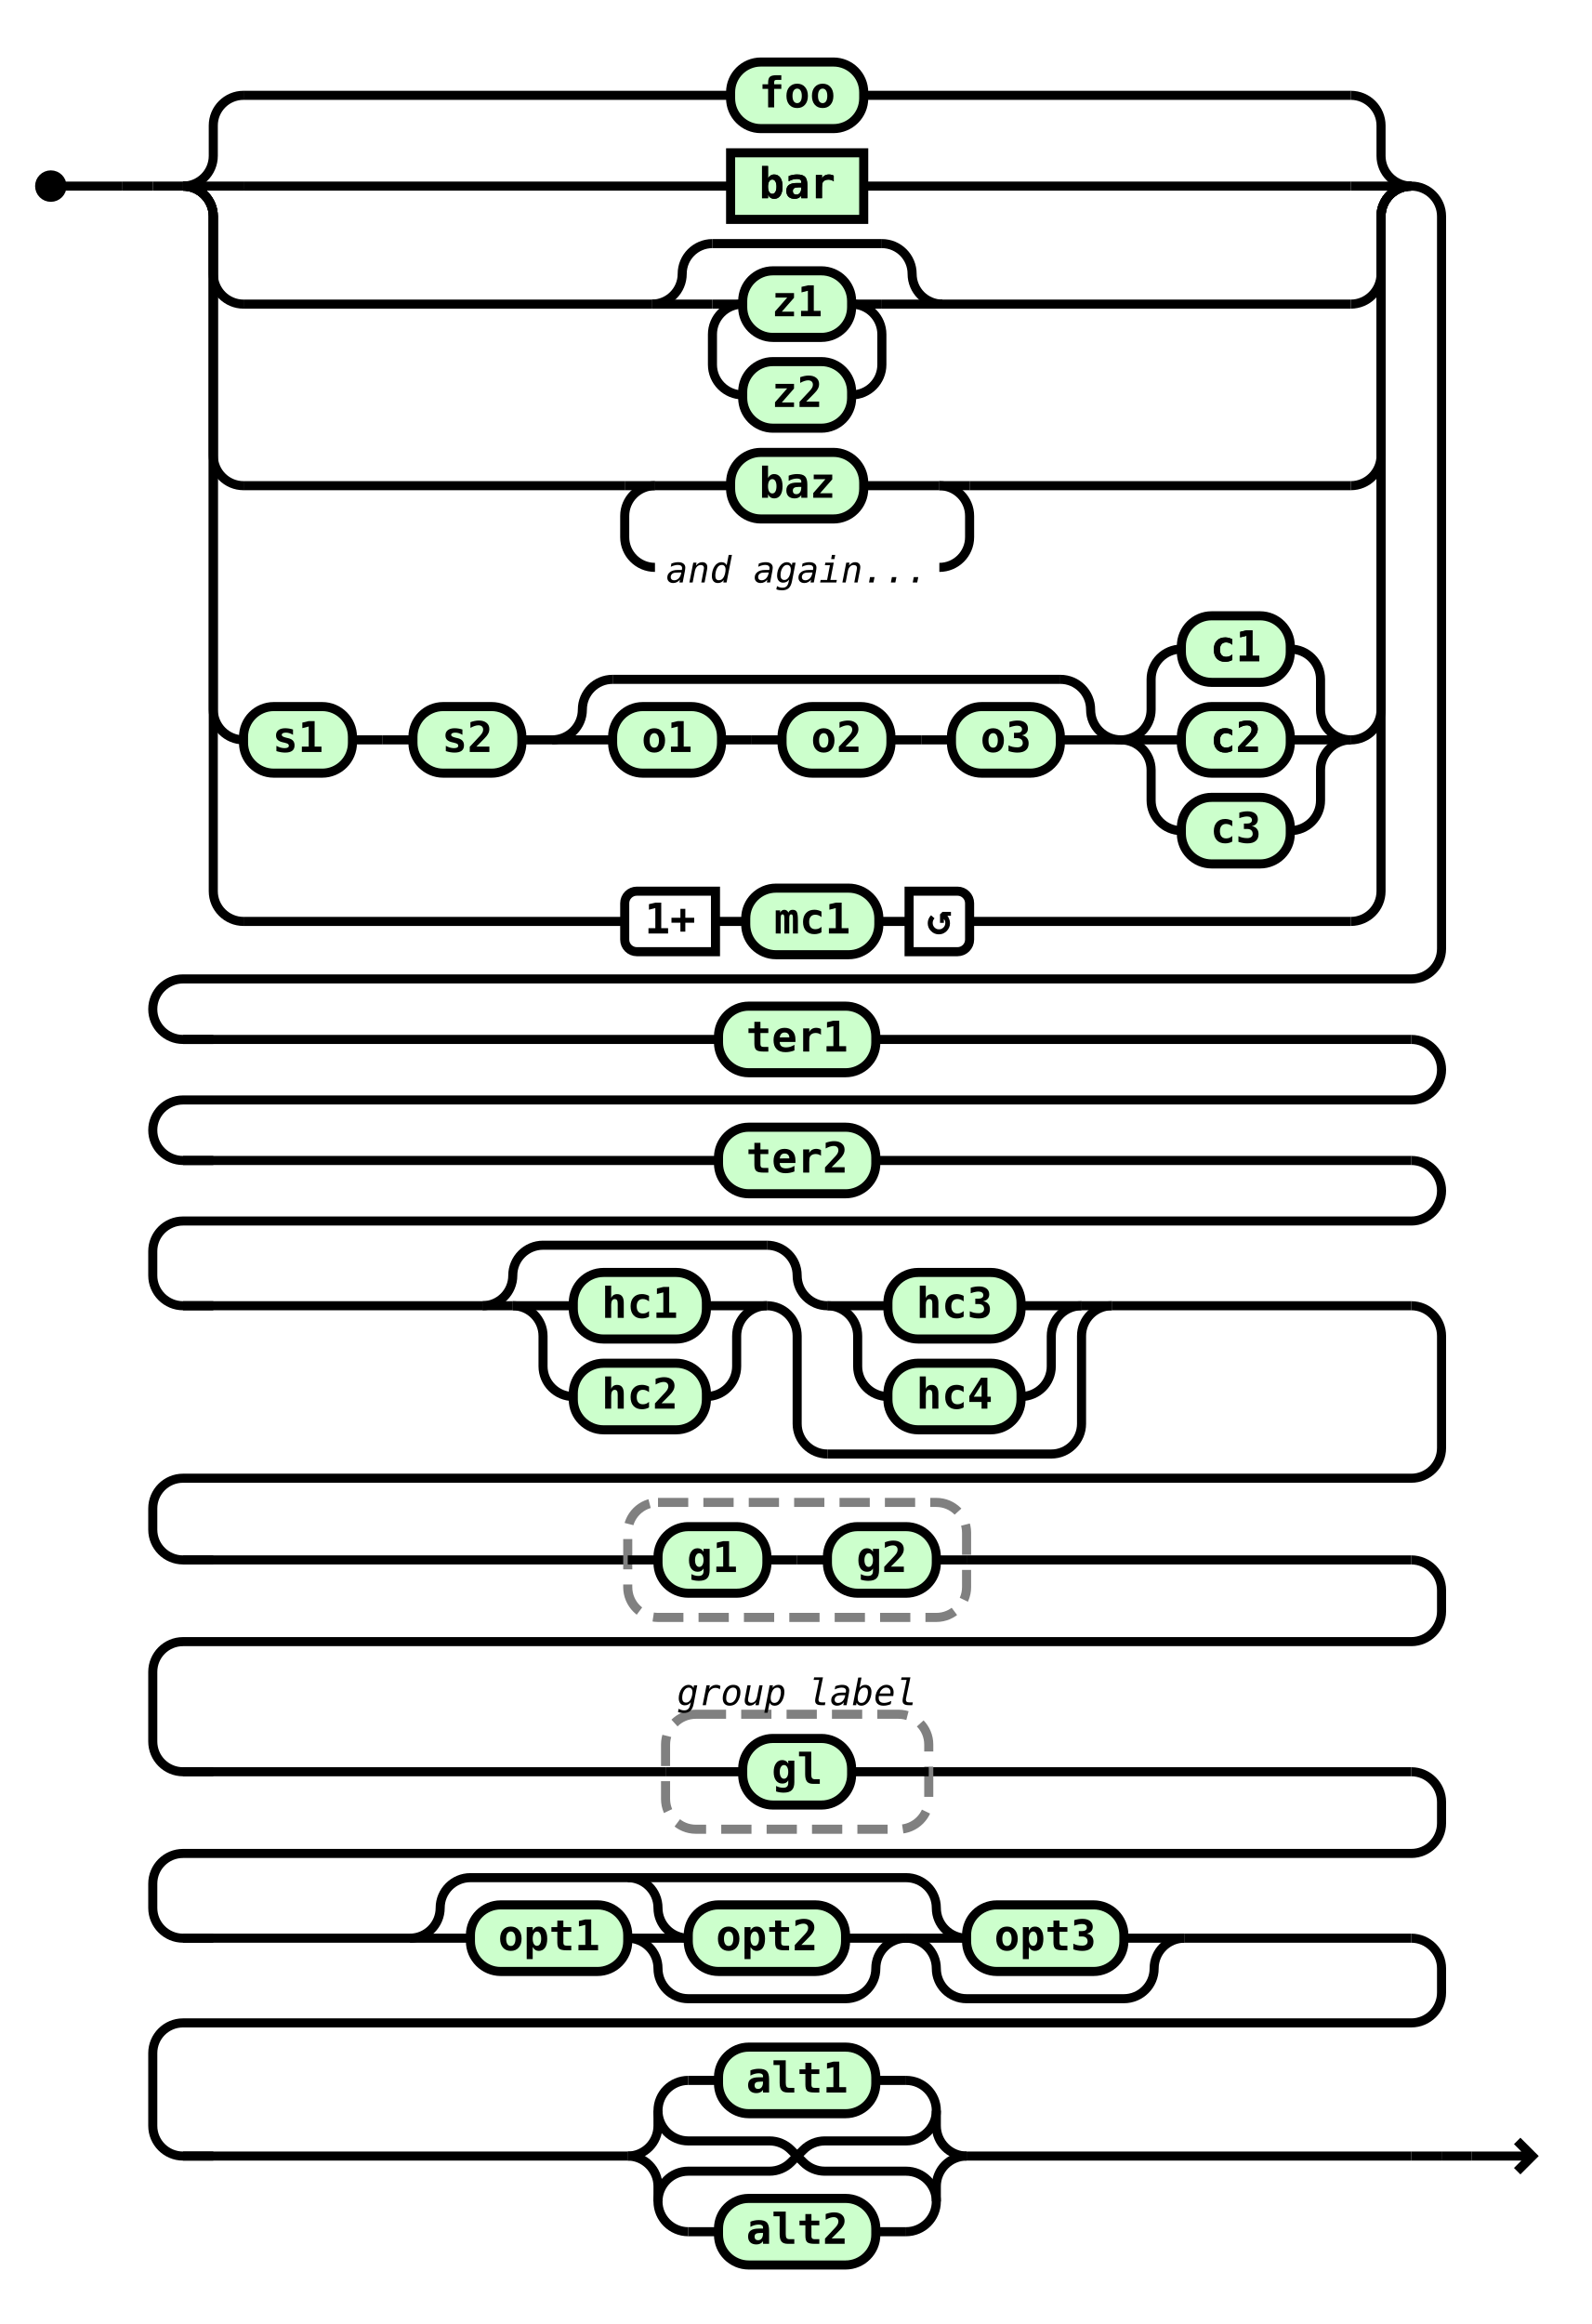
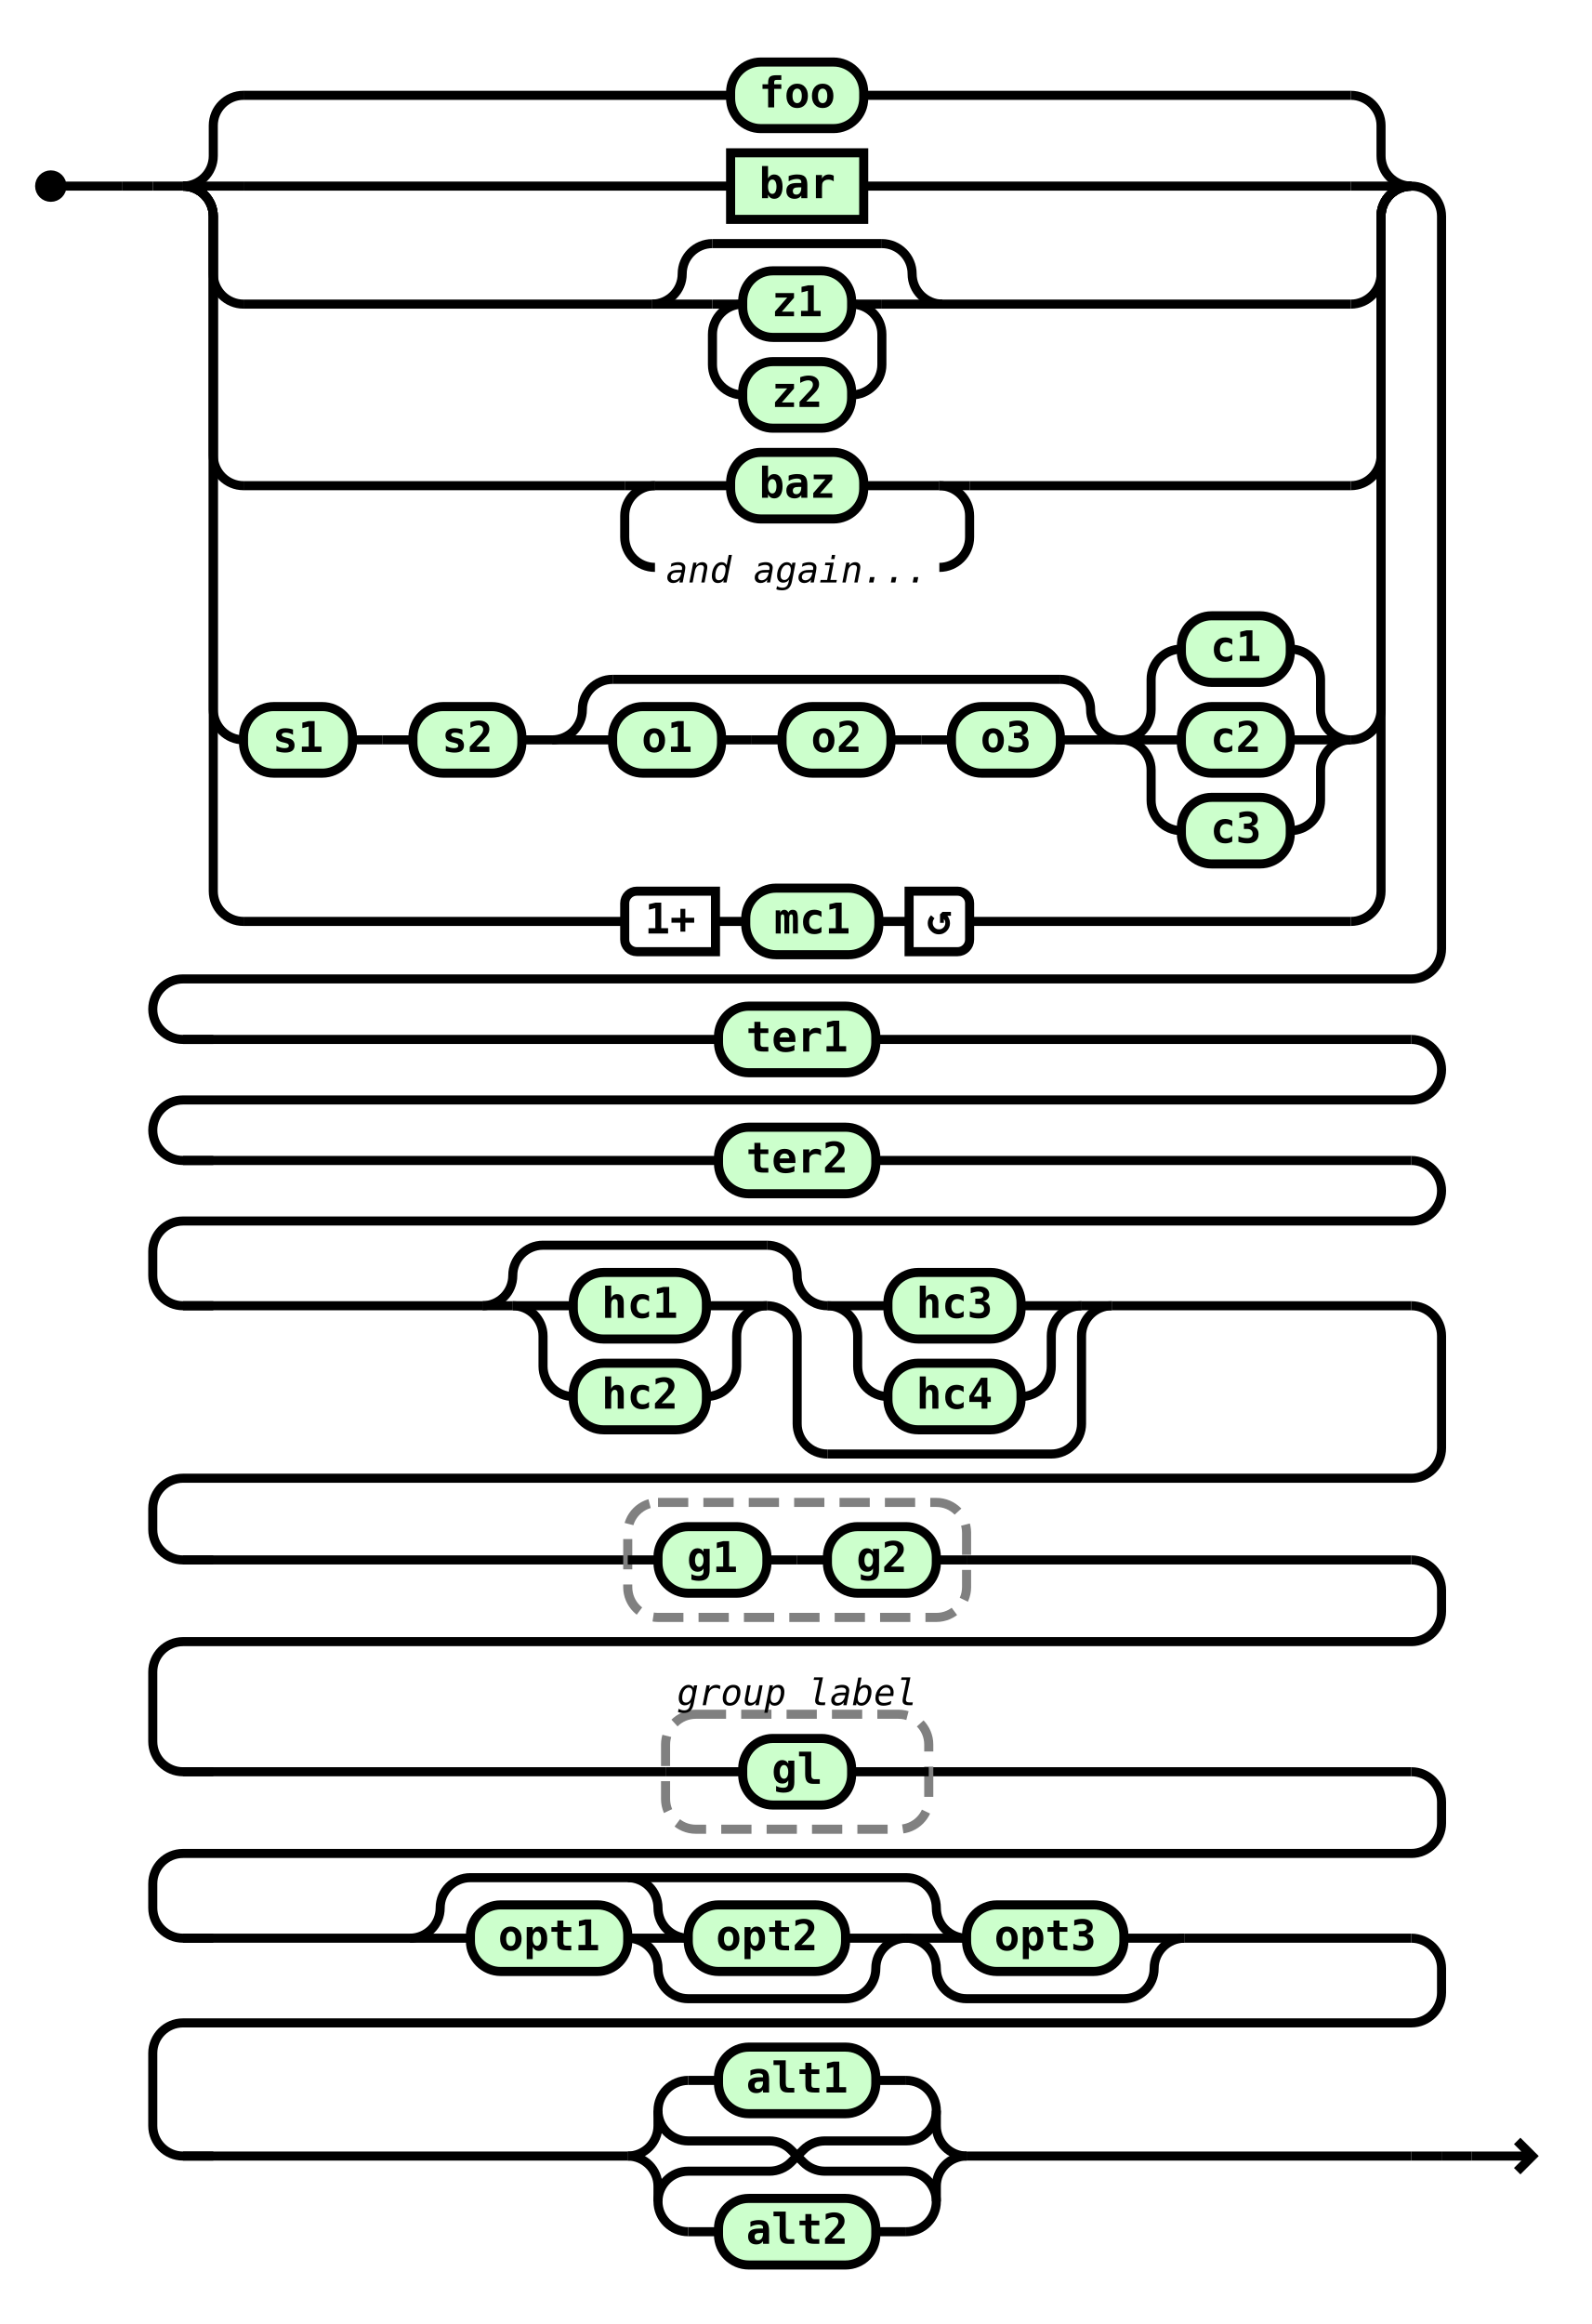
<svg xmlns="http://www.w3.org/2000/svg" xmlns:xlink="http://www.w3.org/1999/xlink" class="railroad-diagram" height="768.0" viewBox="0 0 526 768.0" width="526">
  <g transform="translate(.5 .5)">
    <g>
      <path class="start " d="M20 51m0 10a 3.7,3.7 0 0 1 -3.7,3.7 3.7,3.7 0 0 1 -3.7,-3.7 3.7,3.7 0 0 1 3.7,-3.7 3.7,3.7 0 0 1 3.7,3.7 zM20 61h20" />
    </g>
    <path d="M40 61h10" />
    <g>
      <path class="stack stack1" d="M50 61h0.0" />
      <path class="stack stack2" d="M50.0 61h10" />
      <g>
        <path class="choice ch1" d="M60.0 61h0.0" />
        <path class="choice ch2" d="M466.0 61h0.0" />
        <path class="choice ch3" d="M60.0 61a10 10 0 0 0 10 -10v-10a10 10 0 0 1 10 -10" />
        <g class="terminal ">
          <path class="terminal term1" d="M80.0 31h161.0" />
          <path class="terminal term2" d="M285.0 31h161.0" />
          <rect height="22" rx="10" ry="10" width="44" x="241" y="20" />
          <text x="263" y="35">foo</text>
        </g>
        <path class="choice ch4" d="M446.0 31a10 10 0 0 1 10 10v10a10 10 0 0 0 10 10" />
        <path class="choice ch5" d="M60.0 61h20" />
        <g class="non-terminal ">
          <path class="nonterm nt1" d="M80.0 61h161.0" />
          <path class="nonterm nt2" d="M285.0 61h161.0" />
          <rect height="22" width="44" x="241" y="50" />
          <a xlink:href="raw">
-             <text x="263" y="65">bar</text>
            <text x="263" y="65">bar</text>
          </a>
        </g>
        <path class="choice ch6" d="M446.0 61h20" />
        <path class="choice ch7" d="M60.0 61a10 10 0 0 1 10 10v19a10 10 0 0 0 10 10" />
        <g>
          <path class="choice ch1" d="M80.0 100h135.0" />
          <path class="choice ch2" d="M311.0 100h135.0" />
          <path class="choice ch3" d="M215.0 100a10 10 0 0 0 10 -10v0a10 10 0 0 1 10 -10" />
          <g>
            <path class="skip" d="M235.0 80h56" />
          </g>
          <path class="choice ch4" d="M291.0 80a10 10 0 0 1 10 10v0a10 10 0 0 0 10 10" />
          <path class="choice ch5" d="M215.0 100h20" />
          <g>
            <path class="oneor oom1" d="M235.0 100h0.0" />
            <path class="oneor oom2" d="M291.0 100h0.0" />
            <path class="oneor oom3" d="M235.0 100h10" />
            <g class="terminal ">
              <path class="terminal term1" d="M245.0 100h0.0" />
              <path class="terminal term2" d="M281.0 100h0.0" />
              <rect height="22" rx="10" ry="10" width="36" x="245" y="89" />
              <text x="263" y="104">z1</text>
            </g>
            <path class="oneor oom4" d="M281.0 100h10" />
            <path class="oneor oom5" d="M245.0 100a10 10 0 0 0 -10 10v10a10 10 0 0 0 10 10" />
            <g class="terminal ">
              <path class="terminal term1" d="M245.0 130h0.0" />
              <path class="terminal term2" d="M281.0 130h0.0" />
              <rect height="22" rx="10" ry="10" width="36" x="245" y="119" />
              <text x="263" y="134">z2</text>
            </g>
            <path class="oneor oom6" d="M281.0 130a10 10 0 0 0 10 -10v-10a10 10 0 0 0 -10 -10" />
          </g>
          <path class="choice ch6" d="M291.0 100h20" />
        </g>
        <path class="choice ch8" d="M446.0 100a10 10 0 0 0 10 -10v-19a10 10 0 0 1 10 -10" />
        <path class="choice ch7" d="M60.0 61a10 10 0 0 1 10 10v79a10 10 0 0 0 10 10" />
        <g>
          <path class="oneor oom1" d="M80.0 160h126.0" />
          <path class="oneor oom2" d="M320.0 160h126.0" />
          <path class="oneor oom3" d="M206.0 160h10" />
          <g class="terminal ">
            <path class="terminal term1" d="M216.0 160h25.0" />
            <path class="terminal term2" d="M285.0 160h25.0" />
            <rect height="22" rx="10" ry="10" width="44" x="241" y="149" />
            <text x="263" y="164">baz</text>
          </g>
          <path class="oneor oom4" d="M310.0 160h10" />
          <path class="oneor oom5" d="M216.0 160a10 10 0 0 0 -10 10v7a10 10 0 0 0 10 10" />
          <g class="non-terminal ">
            <path class="comment com1" d="M216.0 187h0.0" />
            <path class="comment com2" d="M310.0 187h0.0" />
            <text class="comment" x="263" y="192">and again...</text>
          </g>
          <path class="oneor oom6" d="M310.0 187a10 10 0 0 0 10 -10v-7a10 10 0 0 0 -10 -10" />
        </g>
        <path class="choice ch8" d="M446.0 160a10 10 0 0 0 10 -10v-79a10 10 0 0 1 10 -10" />
        <path class="choice ch7" d="M60.0 61a10 10 0 0 1 10 10v163a10 10 0 0 0 10 10" />
        <g>
          <path class="seq seq1" d="M80.0 244h0.0" />
          <path class="seq seq2" d="M446.0 244h0.0" />
          <g class="terminal ">
            <path class="terminal term1" d="M80.0 244h0.0" />
            <path class="terminal term2" d="M116.0 244h0.0" />
            <rect height="22" rx="10" ry="10" width="36" x="80" y="233" />
            <text x="98" y="248">s1</text>
          </g>
          <path class="seq seq4" d="M116.0 244h10" />
          <path class="seq seq3" d="M126.0 244h10" />
          <g class="terminal ">
            <path class="terminal term1" d="M136.0 244h0.0" />
            <path class="terminal term2" d="M172.0 244h0.0" />
            <rect height="22" rx="10" ry="10" width="36" x="136" y="233" />
            <text x="154" y="248">s2</text>
          </g>
          <path class="seq seq4" d="M172.0 244h10" />
          <g>
            <path class="choice ch1" d="M182.0 244h0.0" />
            <path class="choice ch2" d="M370.0 244h0.0" />
            <path class="choice ch3" d="M182.0 244a10 10 0 0 0 10 -10v0a10 10 0 0 1 10 -10" />
            <g>
              <path class="skip" d="M202.0 224h148" />
            </g>
            <path class="choice ch4" d="M350.0 224a10 10 0 0 1 10 10v0a10 10 0 0 0 10 10" />
            <path class="choice ch5" d="M182.0 244h20" />
            <g>
              <path class="seq seq1" d="M202.0 244h0.0" />
              <path class="seq seq2" d="M350.0 244h0.0" />
              <g class="terminal ">
                <path class="terminal term1" d="M202.0 244h0.0" />
                <path class="terminal term2" d="M238.0 244h0.0" />
                <rect height="22" rx="10" ry="10" width="36" x="202" y="233" />
                <text x="220" y="248">o1</text>
              </g>
              <path class="seq seq4" d="M238.0 244h10" />
              <path class="seq seq3" d="M248.0 244h10" />
              <g class="terminal ">
                <path class="terminal term1" d="M258.0 244h0.0" />
                <path class="terminal term2" d="M294.0 244h0.0" />
                <rect height="22" rx="10" ry="10" width="36" x="258" y="233" />
                <text x="276" y="248">o2</text>
              </g>
              <path class="seq seq4" d="M294.0 244h10" />
              <path class="seq seq3" d="M304.0 244h10" />
              <g class="terminal ">
                <path class="terminal term1" d="M314.0 244h0.0" />
                <path class="terminal term2" d="M350.0 244h0.0" />
                <rect height="22" rx="10" ry="10" width="36" x="314" y="233" />
                <text x="332" y="248">o3</text>
              </g>
            </g>
            <path class="choice ch6" d="M350.0 244h20" />
          </g>
          <g>
            <path class="choice ch1" d="M370.0 244h0.0" />
            <path class="choice ch2" d="M446.0 244h0.0" />
            <path class="choice ch3" d="M370.0 244a10 10 0 0 0 10 -10v-10a10 10 0 0 1 10 -10" />
            <g class="terminal ">
              <path class="terminal term1" d="M390.0 214h0.0" />
              <path class="terminal term2" d="M426.0 214h0.0" />
              <rect height="22" rx="10" ry="10" width="36" x="390" y="203" />
              <a xlink:href="raw">
                <text x="408" y="218">c1</text>
-                 <text x="408" y="218">c1</text>
              </a>
            </g>
            <path class="choice ch4" d="M426.0 214a10 10 0 0 1 10 10v10a10 10 0 0 0 10 10" />
            <path class="choice ch5" d="M370.0 244h20" />
            <g class="terminal ">
              <path class="terminal term1" d="M390.0 244h0.0" />
              <path class="terminal term2" d="M426.0 244h0.0" />
              <rect height="22" rx="10" ry="10" width="36" x="390" y="233" />
              <a xlink:href="html">
-                 <text x="408" y="248">c2</text>
                <text x="408" y="248">c2</text>
              </a>
            </g>
            <path class="choice ch6" d="M426.0 244h20" />
            <path class="choice ch7" d="M370.0 244a10 10 0 0 1 10 10v10a10 10 0 0 0 10 10" />
            <g class="terminal ">
              <path class="terminal term1" d="M390.0 274h0.0" />
              <path class="terminal term2" d="M426.0 274h0.0" />
              <rect height="22" rx="10" ry="10" width="36" x="390" y="263" />
              <text x="408" y="278">c3</text>
            </g>
            <path class="choice ch8" d="M426.0 274a10 10 0 0 0 10 -10v-10a10 10 0 0 1 10 -10" />
          </g>
        </g>
        <path class="choice ch8" d="M446.0 244a10 10 0 0 0 10 -10v-163a10 10 0 0 1 10 -10" />
        <path class="choice ch7" d="M60.0 61a10 10 0 0 1 10 10v223a10 10 0 0 0 10 10" />
        <g>
          <path class="multichoice mc1" d="M80.0 304h126.0" />
          <path class="multichoice mc2" d="M320.0 304h126.0" />
          <path class="multichoice mc5" d="M236.0 304h10" />
          <g class="terminal ">
            <path class="terminal term1" d="M246.0 304h0.0" />
            <path class="terminal term2" d="M290.0 304h0.0" />
            <rect height="22" rx="10" ry="10" width="44" x="246" y="293" />
            <text x="268" y="308">mc1</text>
          </g>
          <path class="multichoice mc6" d="M290.0 304h10" />
          <g class="diagram-text">
            <path class="diagram-text" d="M 236.0 294 h -26 a 4 4 0 0 0 -4 4 v 12 a 4 4 0 0 0 4 4 h 26 z" />
            <text class="diagram-text" x="221" y="308">1+</text>
            <path class="diagram-text" d="M 300.0 294 h 16 a 4 4 0 0 1 4 4 v 12 a 4 4 0 0 1 -4 4 h -16 z" />
            <text class="diagram-arrow" x="310" y="308">↺</text>
          </g>
        </g>
        <path class="choice ch8" d="M446.0 304a10 10 0 0 0 10 -10v-223a10 10 0 0 1 10 -10" />
      </g>
      <path class="stack stack3" d="M466.0 61a10 10 0 0 1 10 10v242a10 10 0 0 1 -10 10h-406a10 10 0 0 0 -10 10v0a10 10 0 0 0 10 10h10" />
      <g class="terminal ">
        <path class="terminal term1" d="M60.0 343h177.0" />
        <path class="terminal term2" d="M289.0 343h177.0" />
        <rect height="22" rx="10" ry="10" width="52" x="237" y="332" />
        <text x="263" y="347">ter1</text>
      </g>
      <path class="stack stack3" d="M466.0 343a10 10 0 0 1 10 10v0a10 10 0 0 1 -10 10h-406a10 10 0 0 0 -10 10v0a10 10 0 0 0 10 10h10" />
      <g class="terminal ">
        <path class="terminal term1" d="M60.0 383h177.0" />
        <path class="terminal term2" d="M289.0 383h177.0" />
        <rect height="22" rx="10" ry="10" width="52" x="237" y="372" />
        <text x="263" y="387">ter2</text>
      </g>
      <path class="stack stack3" d="M466.0 383a10 10 0 0 1 10 10v0a10 10 0 0 1 -10 10h-406a10 10 0 0 0 -10 10v8a10 10 0 0 0 10 10h10" />
      <g>
        <path class="horizchoice hc1" d="M60.0 431h99.0" />
        <path class="horizchoice hc2" d="M367.0 431h99.0" />
        <path class="horizchoice hc3" d="M159.0 431a10 10 0 0 0 10 -10v0a10 10 0 0 1 10 -10h74" />
        <path class="horizchoice hc4" d="M273.0 480h74a10 10 0 0 0 10 -10v-29a10 10 0 0 1 10 -10" />
        <path class="horizchoice hc5" d="M159.0 431h10" />
        <g>
          <path class="choice ch1" d="M169.0 431h0.0" />
          <path class="choice ch2" d="M253.0 431h0.0" />
          <path class="choice ch5" d="M169.0 431h20" />
          <g class="terminal ">
            <path class="terminal term1" d="M189.0 431h0.0" />
            <path class="terminal term2" d="M233.0 431h0.0" />
            <rect height="22" rx="10" ry="10" width="44" x="189" y="420" />
            <text x="211" y="435">hc1</text>
          </g>
          <path class="choice ch6" d="M233.0 431h20" />
          <path class="choice ch7" d="M169.0 431a10 10 0 0 1 10 10v10a10 10 0 0 0 10 10" />
          <g class="terminal ">
            <path class="terminal term1" d="M189.0 461h0.0" />
            <path class="terminal term2" d="M233.0 461h0.0" />
            <rect height="22" rx="10" ry="10" width="44" x="189" y="450" />
            <text x="211" y="465">hc2</text>
          </g>
          <path class="choice ch8" d="M233.0 461a10 10 0 0 0 10 -10v-10a10 10 0 0 1 10 -10" />
        </g>
        <path class="horizchoice hc11" d="M253.0 431a10 10 0 0 1 10 10v29a10 10 0 0 0 10 10" />
        <path class="horizchoice hc6" d="M253.0 411a10 10 0 0 1 10 10v0a10 10 0 0 0 10 10" />
        <g>
          <path class="choice ch1" d="M273.0 431h0.0" />
          <path class="choice ch2" d="M357.0 431h0.0" />
          <path class="choice ch5" d="M273.0 431h20" />
          <g class="terminal ">
            <path class="terminal term1" d="M293.0 431h0.0" />
            <path class="terminal term2" d="M337.0 431h0.0" />
            <rect height="22" rx="10" ry="10" width="44" x="293" y="420" />
            <text x="315" y="435">hc3</text>
          </g>
          <path class="choice ch6" d="M337.0 431h20" />
          <path class="choice ch7" d="M273.0 431a10 10 0 0 1 10 10v10a10 10 0 0 0 10 10" />
          <g class="terminal ">
            <path class="terminal term1" d="M293.0 461h0.0" />
            <path class="terminal term2" d="M337.0 461h0.0" />
            <rect height="22" rx="10" ry="10" width="44" x="293" y="450" />
            <text x="315" y="465">hc4</text>
          </g>
          <path class="choice ch8" d="M337.0 461a10 10 0 0 0 10 -10v-10a10 10 0 0 1 10 -10" />
        </g>
        <path class="horizchoice hc7" d="M357.0 431h10" />
      </g>
      <path class="stack stack3" d="M466.0 431a10 10 0 0 1 10 10v37a10 10 0 0 1 -10 10h-406a10 10 0 0 0 -10 10v7a10 10 0 0 0 10 10h10" />
      <g>
        <path class="group gr1" d="M60.0 515h147.0" />
        <path class="group gr2" d="M319.0 515h147.0" />
        <rect class="group-box" height="38" rx="10" ry="10" width="112" x="207" y="496" />
        <g>
          <path class="seq seq1" d="M207.0 515h10.0" />
          <path class="seq seq2" d="M309.0 515h10.0" />
          <g class="terminal ">
            <path class="terminal term1" d="M217.0 515h0.0" />
            <path class="terminal term2" d="M253.0 515h0.0" />
            <rect height="22" rx="10" ry="10" width="36" x="217" y="504" />
            <text x="235" y="519">g1</text>
          </g>
          <path class="seq seq4" d="M253.0 515h10" />
          <path class="seq seq3" d="M263.0 515h10" />
          <g class="terminal ">
            <path class="terminal term1" d="M273.0 515h0.0" />
            <path class="terminal term2" d="M309.0 515h0.0" />
            <rect height="22" rx="10" ry="10" width="36" x="273" y="504" />
            <text x="291" y="519">g2</text>
          </g>
        </g>
      </g>
      <path class="stack stack3" d="M466.0 515a10 10 0 0 1 10 10v7a10 10 0 0 1 -10 10h-406a10 10 0 0 0 -10 10v23a10 10 0 0 0 10 10h10" />
      <g>
        <path class="group gr1" d="M60.0 585h159.5" />
        <path class="group gr2" d="M306.5 585h159.5" />
        <rect class="group-box" height="38" rx="10" ry="10" width="87" x="219.5" y="566" />
        <g class="terminal ">
          <path class="terminal term1" d="M219.5 585h25.5" />
          <path class="terminal term2" d="M281.0 585h25.5" />
          <rect height="22" rx="10" ry="10" width="36" x="245" y="574" />
          <text x="263" y="589">gl</text>
        </g>
        <g class="non-terminal ">
          <path class="comment com1" d="M219.5 558h0.0" />
          <path class="comment com2" d="M306.5 558h0.0" />
          <text class="comment" x="263" y="563">group label</text>
        </g>
      </g>
      <path class="stack stack3" d="M466.0 585a10 10 0 0 1 10 10v7a10 10 0 0 1 -10 10h-406a10 10 0 0 0 -10 10v8a10 10 0 0 0 10 10h10" />
      <g>
        <path class="optseq os1" d="M60.0 640h75.0" />
        <path class="optseq os2" d="M391.0 640h75.0" />
        <path class="optseq os3" d="M135.0 640a10 10 0 0 0 10 -10v0a10 10 0 0 1 10 -10h52a10 10 0 0 1 10 10v0a10 10 0 0 0 10 10" />
        <path class="optseq os4" d="M135.0 640h20" />
        <g class="terminal ">
          <path class="terminal term1" d="M155.0 640h0.0" />
          <path class="terminal term2" d="M207.0 640h0.0" />
          <rect height="22" rx="10" ry="10" width="52" x="155" y="629" />
          <text x="181" y="644">opt1</text>
        </g>
        <path class="optseq os5" d="M207.0 620h92a10 10 0 0 1 10 10v0a10 10 0 0 0 10 10" />
        <path class="optseq os6" d="M207.0 640h20" />
        <g class="terminal ">
          <path class="terminal term1" d="M227.0 640h0.0" />
          <path class="terminal term2" d="M279.0 640h0.0" />
          <rect height="22" rx="10" ry="10" width="52" x="227" y="629" />
          <text x="253" y="644">opt2</text>
        </g>
        <path class="optseq os7" d="M279.0 640h20" />
        <path class="optseq os8" d="M207.0 640a10 10 0 0 1 10 10v0a10 10 0 0 0 10 10h52a10 10 0 0 0 10 -10v0a10 10 0 0 1 10 -10" />
        <path class="optseq os9" d="M299.0 640h20" />
        <g class="terminal ">
          <path class="terminal term1" d="M319.0 640h0.0" />
          <path class="terminal term2" d="M371.0 640h0.0" />
          <rect height="22" rx="10" ry="10" width="52" x="319" y="629" />
          <text x="345" y="644">opt3</text>
        </g>
        <path class="optseq os10" d="M371.0 640h20" />
        <path class="optseq os11" d="M299.0 640a10 10 0 0 1 10 10v0a10 10 0 0 0 10 10h52a10 10 0 0 0 10 -10v0a10 10 0 0 1 10 -10" />
      </g>
      <path class="stack stack3" d="M466.0 640a10 10 0 0 1 10 10v8a10 10 0 0 1 -10 10h-406a10 10 0 0 0 -10 10v24.0a10 10 0 0 0 10 10h10" />
      <g>
        <path class="altseq as1" d="M60.0 712.0h147.0" />
        <path class="altseq as2" d="M319.0 712.0h147.0" />
        <path class="altseq as3" d="M207.0 712.0a10 10 0 0 0 10 -10v-5.0a10 10 0 0 1 10 -10" />
        <g class="terminal ">
          <path class="terminal term1" d="M227.0 687.0h10.0" />
          <path class="terminal term2" d="M289.0 687.0h10.0" />
          <rect height="22" rx="10" ry="10" width="52" x="237" y="676" />
          <text x="263" y="691">alt1</text>
        </g>
        <path class="altseq as4" d="M299.0 687.0a10 10 0 0 1 10 10v5.0a10 10 0 0 0 10 10" />
        <path class="altseq as5" d="M207.0 712.0a10 10 0 0 1 10 10v5.0a10 10 0 0 0 10 10" />
        <g class="terminal ">
          <path class="terminal term1" d="M227.0 737.0h10.0" />
          <path class="terminal term2" d="M289.0 737.0h10.0" />
          <rect height="22" rx="10" ry="10" width="52" x="237" y="726" />
          <text x="263" y="741">alt2</text>
        </g>
        <path class="altseq as6" d="M299.0 737.0a10 10 0 0 0 10 -10v-5.0a10 10 0 0 1 10 -10" />
        <path class="altseq as7" d="M217.0 697.0a10 10 0 0 0 10 10h26.858a 10 10 0 0 1 7.071 2.929l4.142 4.142a 10 10 0 0 0 7.071 2.929h26.858a10 10 0 0 1 10 10" />
        <path class="altseq as8" d="M217.0 727.0a10 10 0 0 1 10 -10h26.858a 10 10 0 0 0 7.071 -2.929l4.142 -4.142a 10 10 0 0 1 7.071 -2.929h26.858a10 10 0 0 0 10 -10" />
      </g>
      <path class="stack stack4" d="M466.0 712.0h10" />
      <path class="stack stack5" d="M476.0 712.0h0.0" />
    </g>
    <path d="M476 712.0h10" />
    <path class="end" d="M 486 712.0 h 20 m -5 -5 5,5 -5,5" />
  </g>
  <style>/*  */
svg.railroad-diagram {
    background-color:hsl(30,20%,95%);
}
svg.railroad-diagram path {
    stroke-width:3;
    stroke:black;
    fill:rgba(0,0,0,0);
}
svg.railroad-diagram path.start {
    stroke-width:3;
    stroke:black;
    fill:rgba(0,0,0,1);
}
svg.railroad-diagram text {
    font:bold 14px monospace;
    text-anchor:middle;
}
svg.railroad-diagram text.label{
    text-anchor:start;
}
svg.railroad-diagram text.comment{
    font:italic 12px monospace;
}
svg.railroad-diagram rect{
    stroke-width:3;
    stroke:black;
    fill:hsl(120,100%,90%);
}
svg.railroad-diagram rect.group-box {
    stroke: gray;
    stroke-dasharray: 10 5;
    fill: none;
}
/*  */
</style>
</svg>
